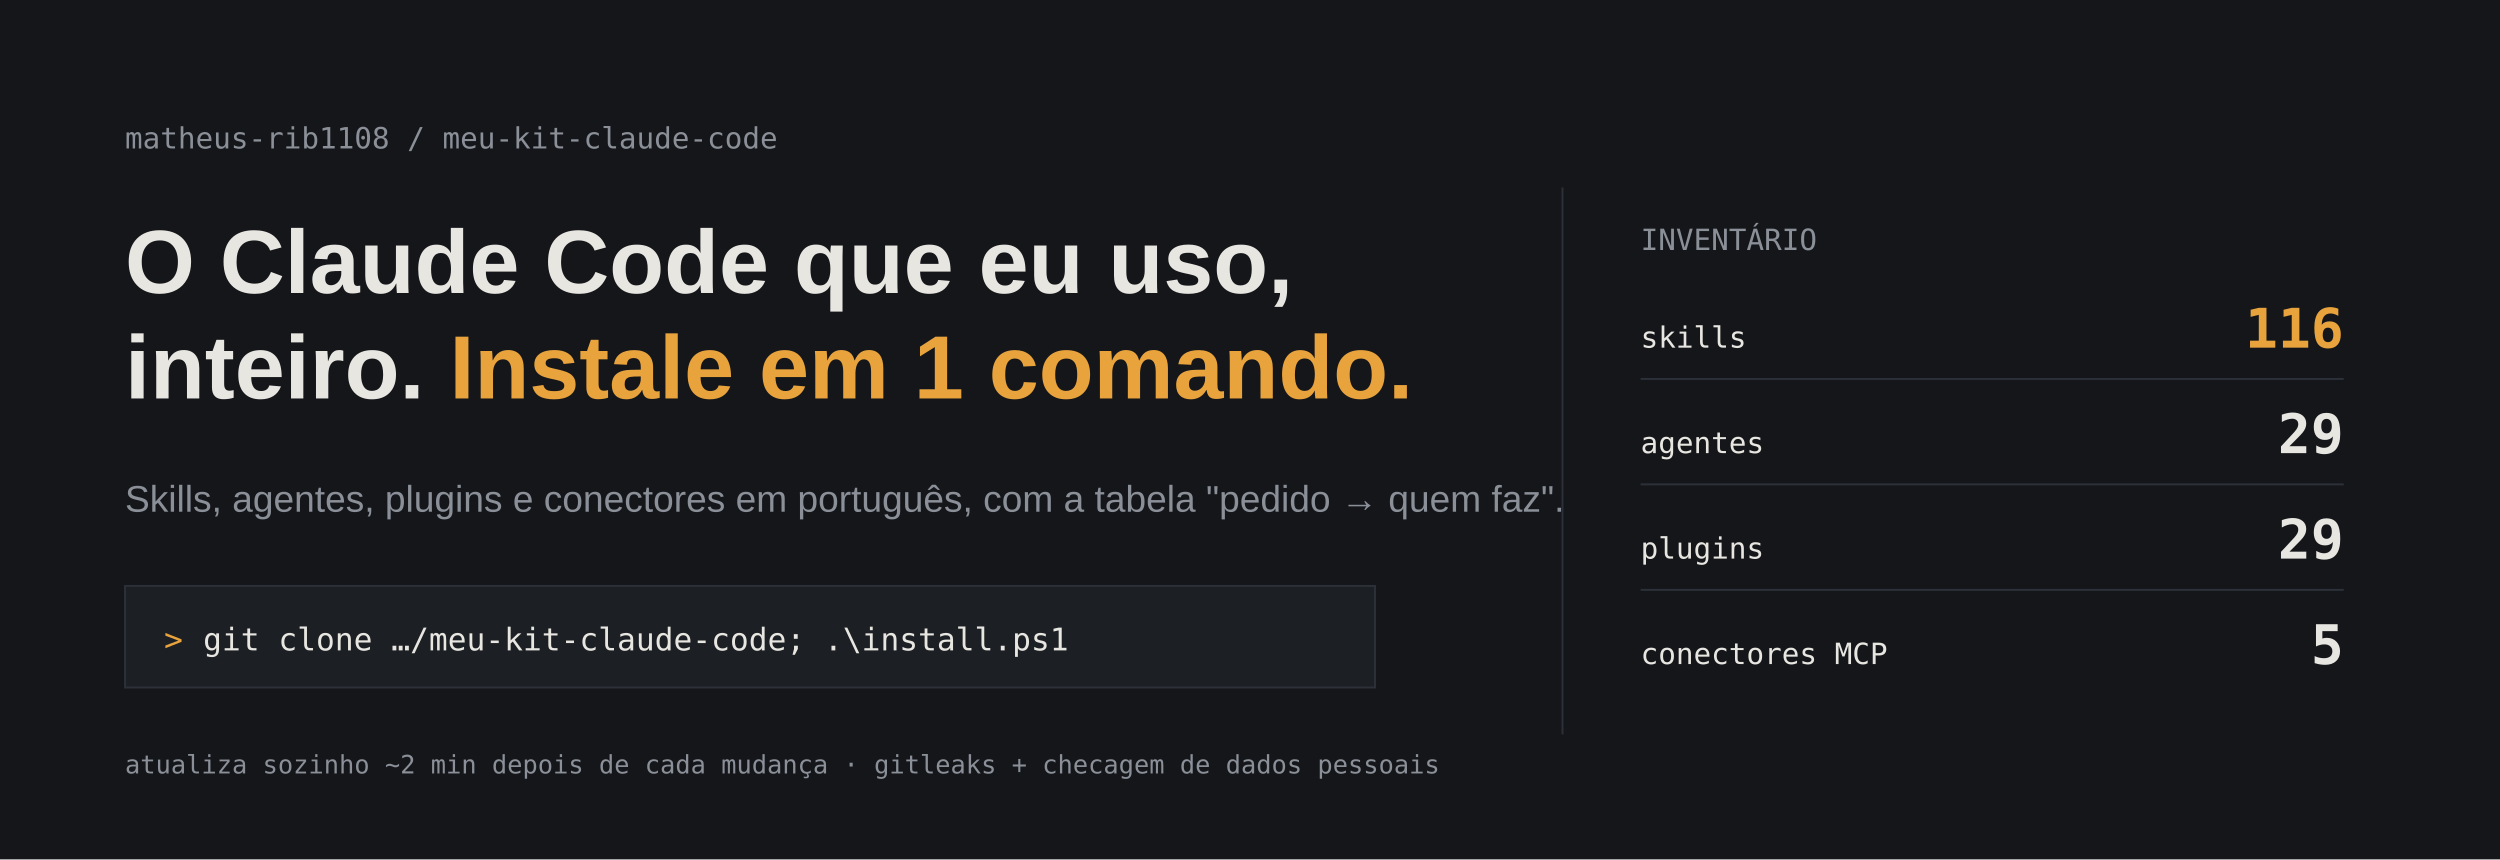
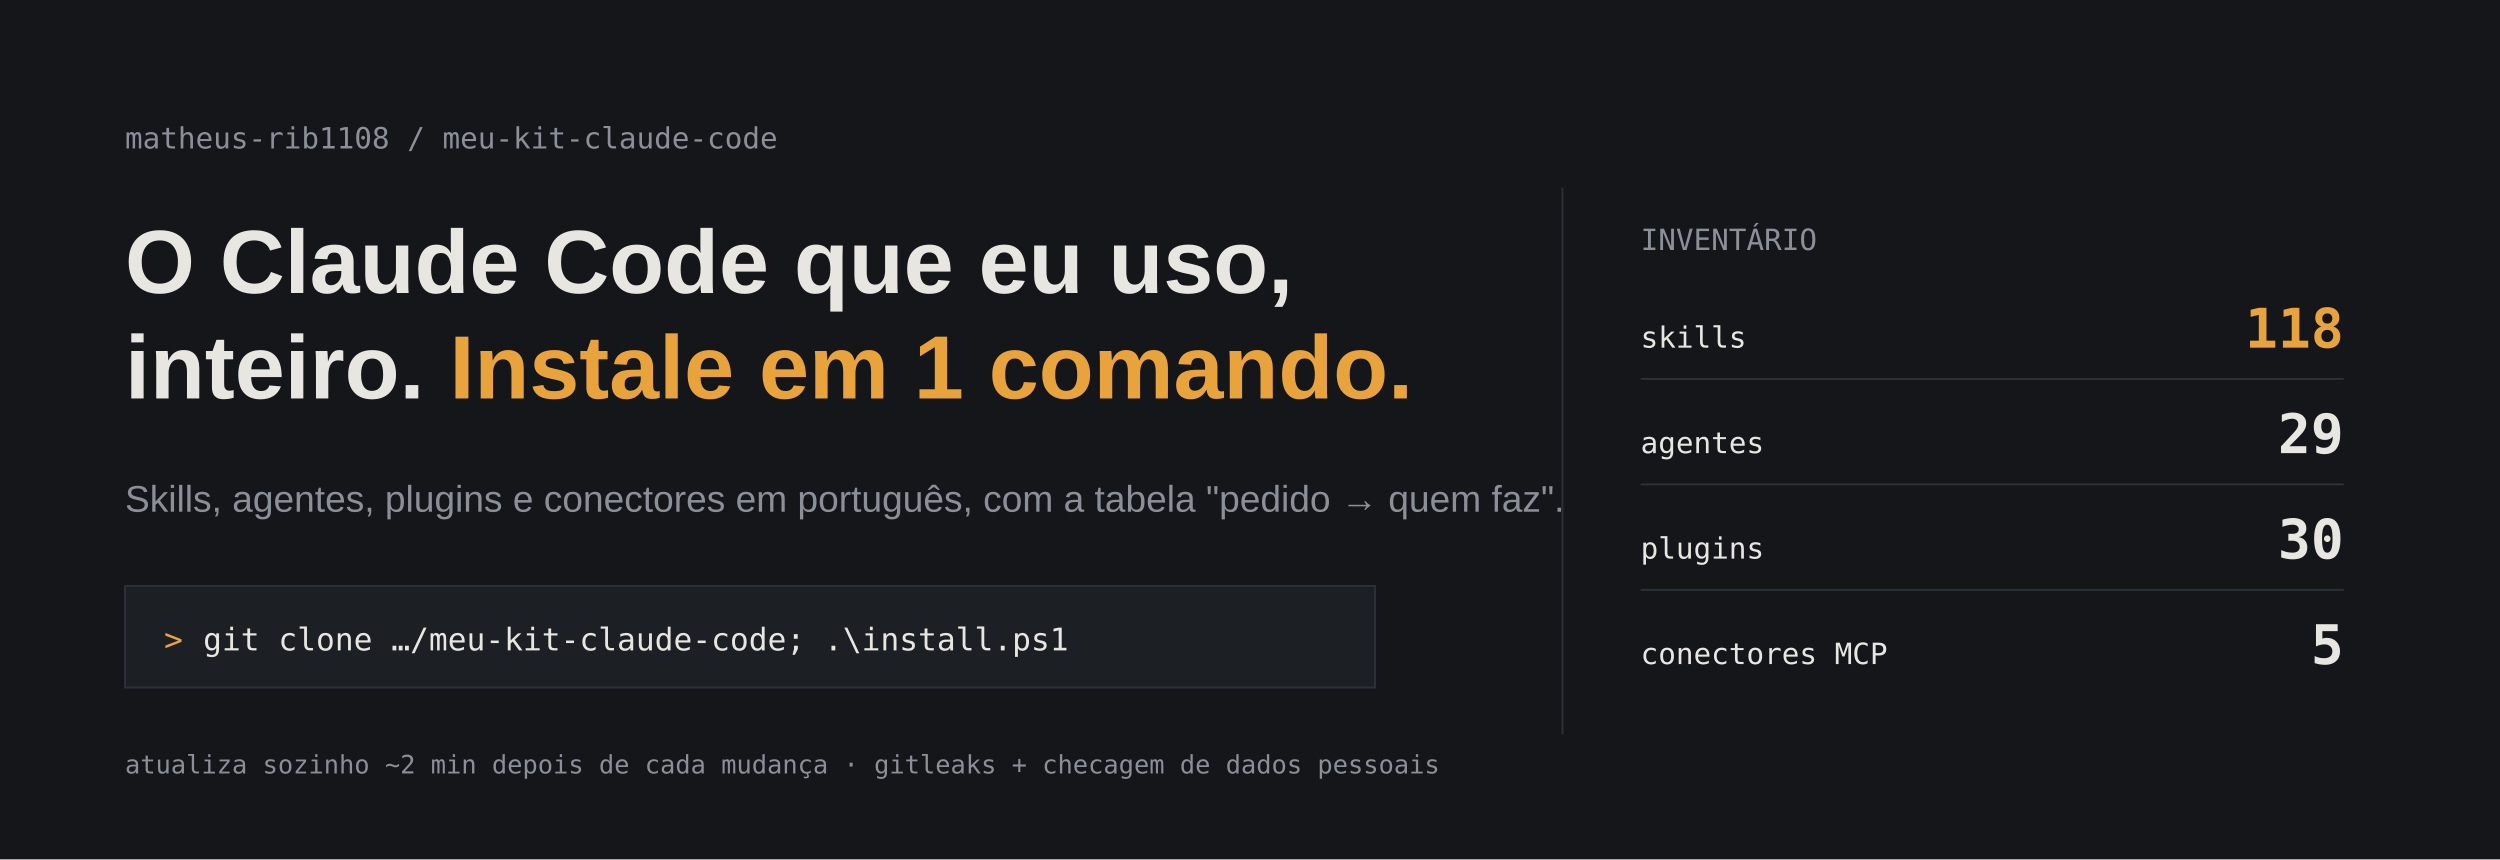
- <svg xmlns="http://www.w3.org/2000/svg" viewBox="0 0 1280 440" width="1280" height="440" role="img" aria-label="Meu kit do Claude Code: 116 skills, 29 agentes, 29 plugins, 5 conectores MCP">
+ <svg xmlns="http://www.w3.org/2000/svg" viewBox="0 0 1280 440" width="1280" height="440" role="img" aria-label="Meu kit do Claude Code: 118 skills, 29 agentes, 30 plugins, 5 conectores MCP">
  <rect width="1280" height="440" fill="#14161a" />
  <text x="64" y="76" font-family="'JetBrains Mono','Cascadia Code',Consolas,'DejaVu Sans Mono',monospace" font-size="15" fill="#8a8f98">matheus-rib1108 / meu-kit-claude-code</text>
  <text x="64" y="150" font-family="'Inter Tight','Segoe UI','Helvetica Neue',Arial,sans-serif" font-size="46" font-weight="700" fill="#e8e6e1">O Claude Code que eu uso,</text>
  <text x="64" y="204" font-family="'Inter Tight','Segoe UI','Helvetica Neue',Arial,sans-serif" font-size="46" font-weight="700" fill="#e8e6e1">inteiro. <tspan fill="#e8a33d">Instale em 1 comando.</tspan>
  </text>
  <text x="64" y="262" font-family="'Inter Tight','Segoe UI','Helvetica Neue',Arial,sans-serif" font-size="19" fill="#8a8f98">Skills, agentes, plugins e conectores em português, com a tabela "pedido → quem faz".</text>
  <rect x="64" y="300" width="640" height="52" fill="#1c1f24" stroke="#2c3038" />
  <text x="84" y="333" font-family="'JetBrains Mono','Cascadia Code',Consolas,'DejaVu Sans Mono',monospace" font-size="16" fill="#e8a33d">&gt;</text>
  <text x="104" y="333" font-family="'JetBrains Mono','Cascadia Code',Consolas,'DejaVu Sans Mono',monospace" font-size="16" fill="#e8e6e1">git clone …/meu-kit-claude-code; .\install.ps1</text>
  <text x="64" y="396" font-family="'JetBrains Mono','Cascadia Code',Consolas,'DejaVu Sans Mono',monospace" font-size="13" fill="#8a8f98">atualiza sozinho ~2 min depois de cada mudança · gitleaks + checagem de dados pessoais</text>
  <line x1="800" y1="96" x2="800" y2="376" stroke="#2c3038" />
  <text x="840" y="128" font-family="'JetBrains Mono','Cascadia Code',Consolas,'DejaVu Sans Mono',monospace" font-size="15" fill="#8a8f98">INVENTÁRIO</text>
  <text x="840" y="178" font-family="'JetBrains Mono','Cascadia Code',Consolas,'DejaVu Sans Mono',monospace" font-size="15" fill="#e8e6e1">skills</text>
-   <text x="1200" y="178" text-anchor="end" font-family="'JetBrains Mono','Cascadia Code',Consolas,'DejaVu Sans Mono',monospace" font-size="28" font-weight="700" fill="#e8a33d">116</text>
+   <text x="1200" y="178" text-anchor="end" font-family="'JetBrains Mono','Cascadia Code',Consolas,'DejaVu Sans Mono',monospace" font-size="28" font-weight="700" fill="#e8a33d">118</text>
  <line x1="840" y1="194" x2="1200" y2="194" stroke="#2c3038" />
  <text x="840" y="232" font-family="'JetBrains Mono','Cascadia Code',Consolas,'DejaVu Sans Mono',monospace" font-size="15" fill="#e8e6e1">agentes</text>
  <text x="1200" y="232" text-anchor="end" font-family="'JetBrains Mono','Cascadia Code',Consolas,'DejaVu Sans Mono',monospace" font-size="28" font-weight="700" fill="#e8e6e1">29</text>
  <line x1="840" y1="248" x2="1200" y2="248" stroke="#2c3038" />
  <text x="840" y="286" font-family="'JetBrains Mono','Cascadia Code',Consolas,'DejaVu Sans Mono',monospace" font-size="15" fill="#e8e6e1">plugins</text>
-   <text x="1200" y="286" text-anchor="end" font-family="'JetBrains Mono','Cascadia Code',Consolas,'DejaVu Sans Mono',monospace" font-size="28" font-weight="700" fill="#e8e6e1">29</text>
+   <text x="1200" y="286" text-anchor="end" font-family="'JetBrains Mono','Cascadia Code',Consolas,'DejaVu Sans Mono',monospace" font-size="28" font-weight="700" fill="#e8e6e1">30</text>
  <line x1="840" y1="302" x2="1200" y2="302" stroke="#2c3038" />
  <text x="840" y="340" font-family="'JetBrains Mono','Cascadia Code',Consolas,'DejaVu Sans Mono',monospace" font-size="15" fill="#e8e6e1">conectores MCP</text>
  <text x="1200" y="340" text-anchor="end" font-family="'JetBrains Mono','Cascadia Code',Consolas,'DejaVu Sans Mono',monospace" font-size="28" font-weight="700" fill="#e8e6e1">5</text>
</svg>
